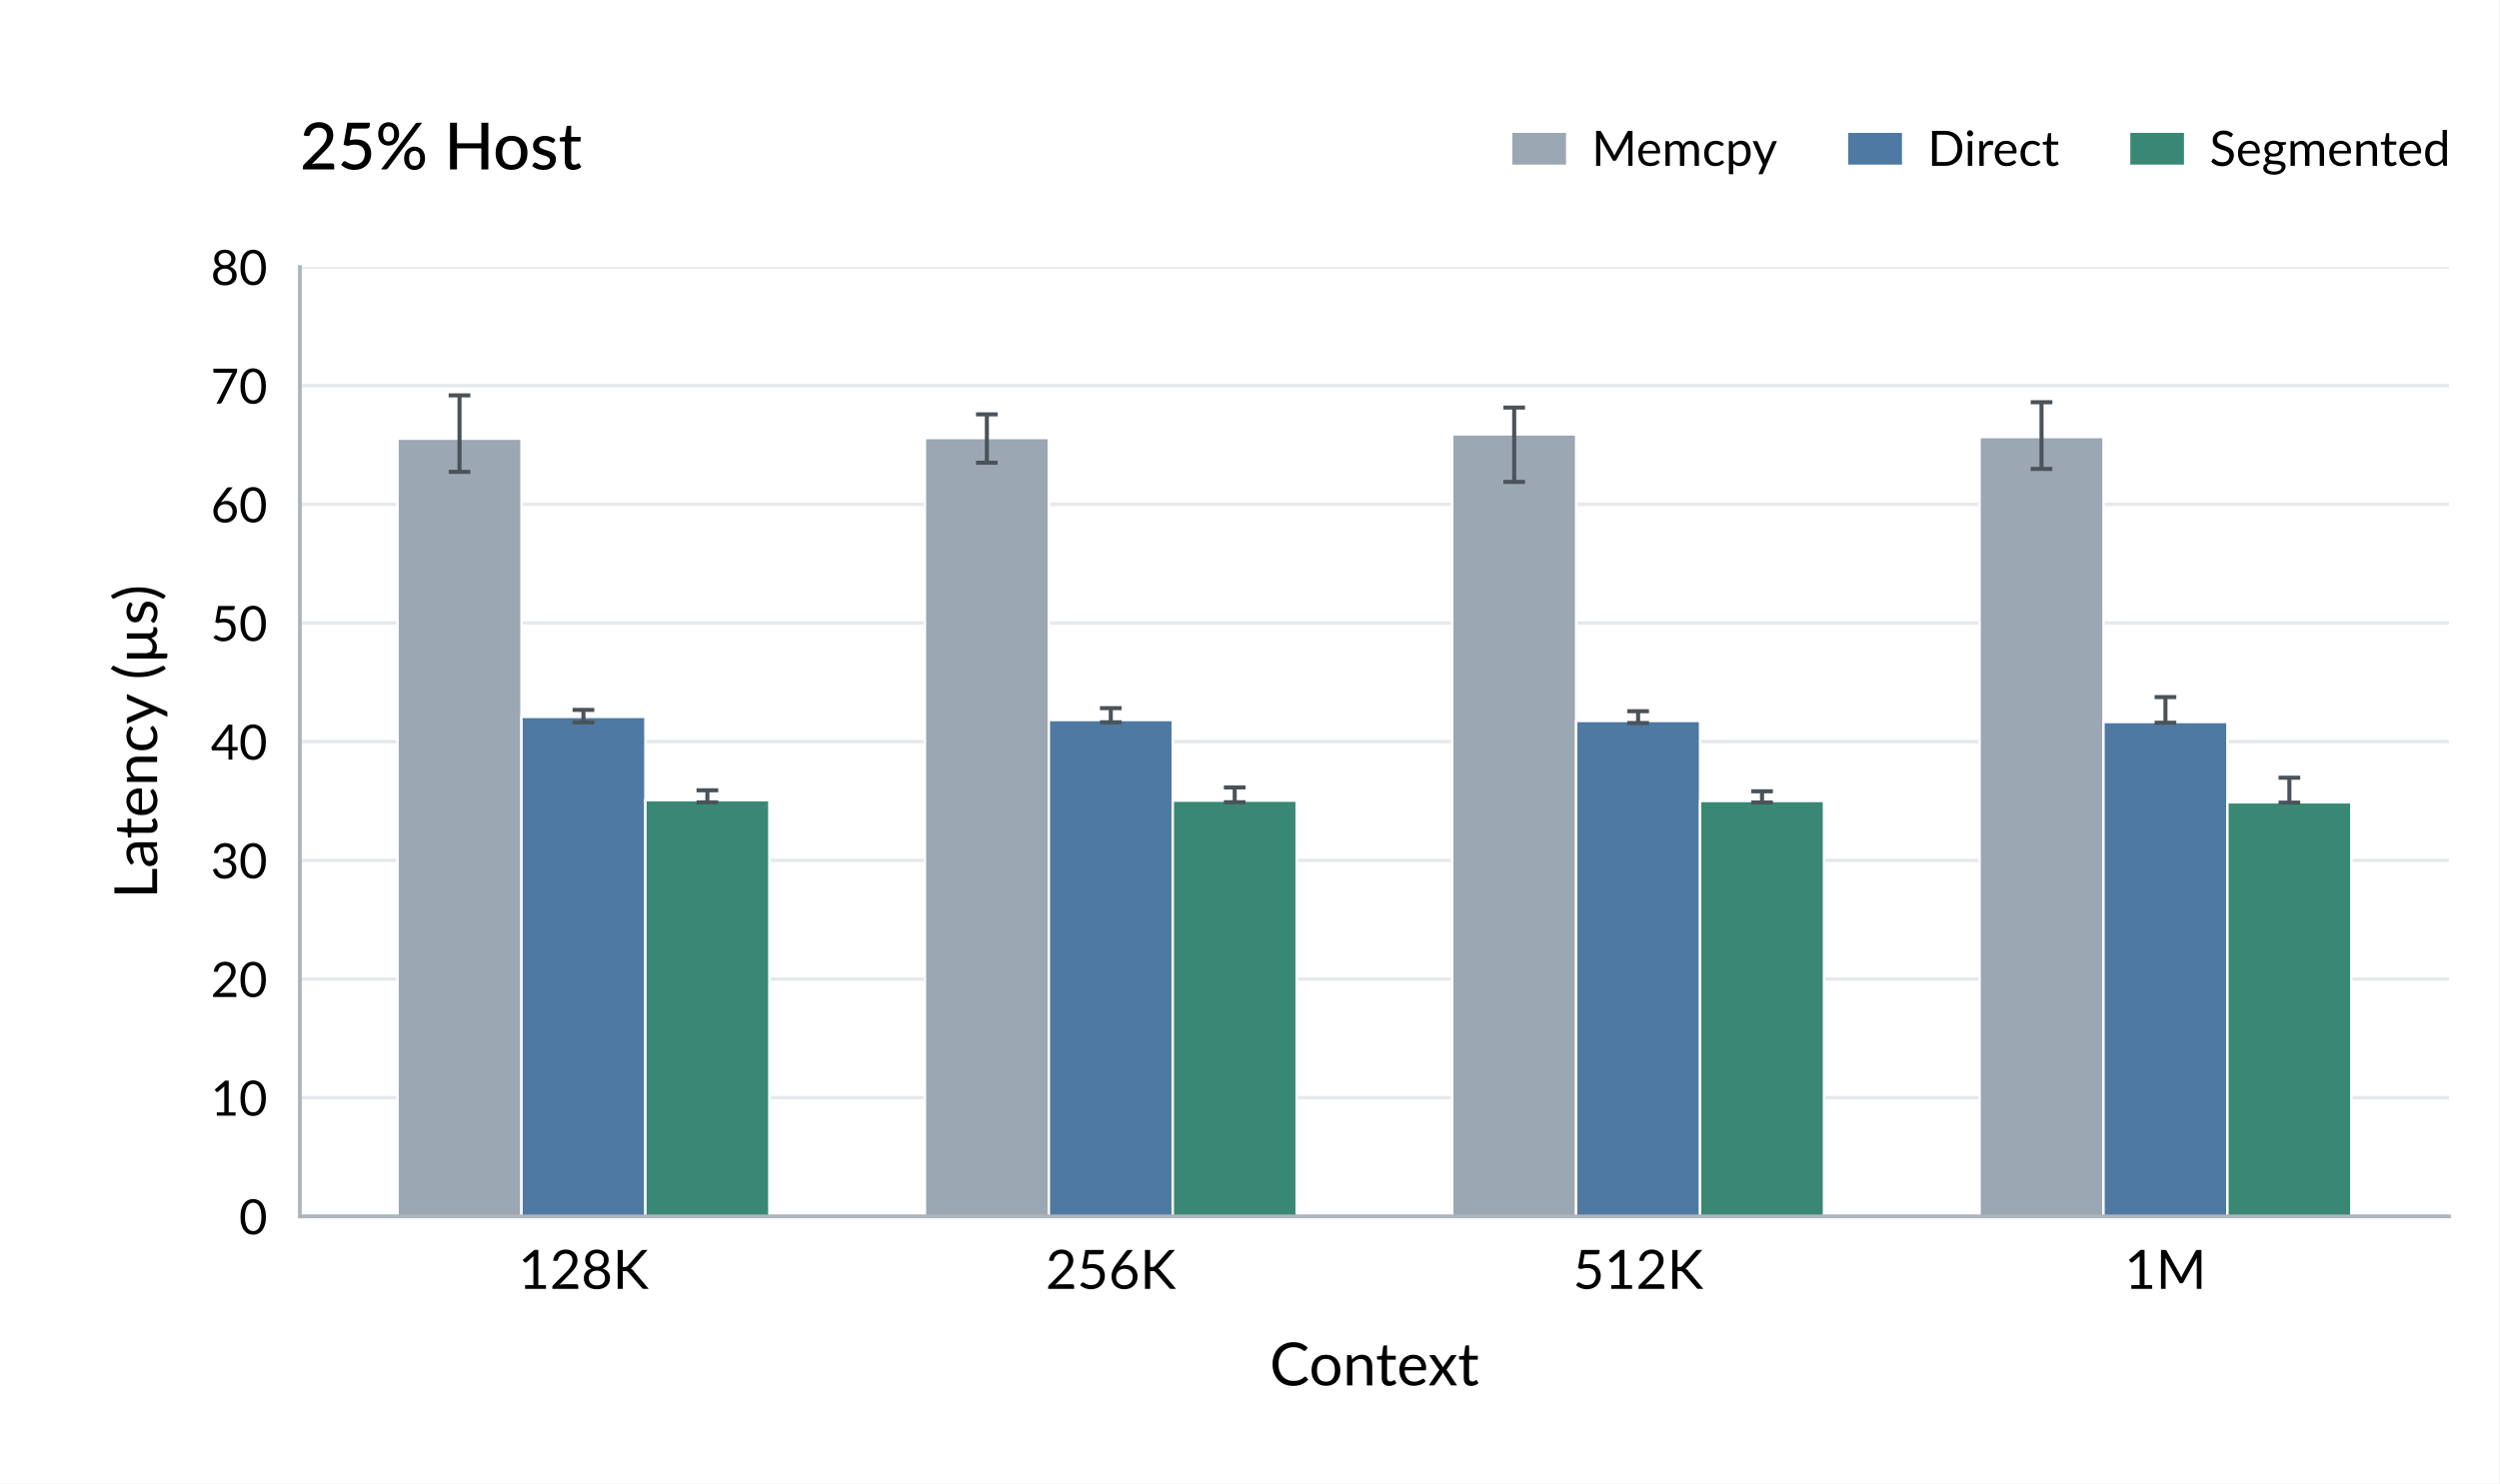
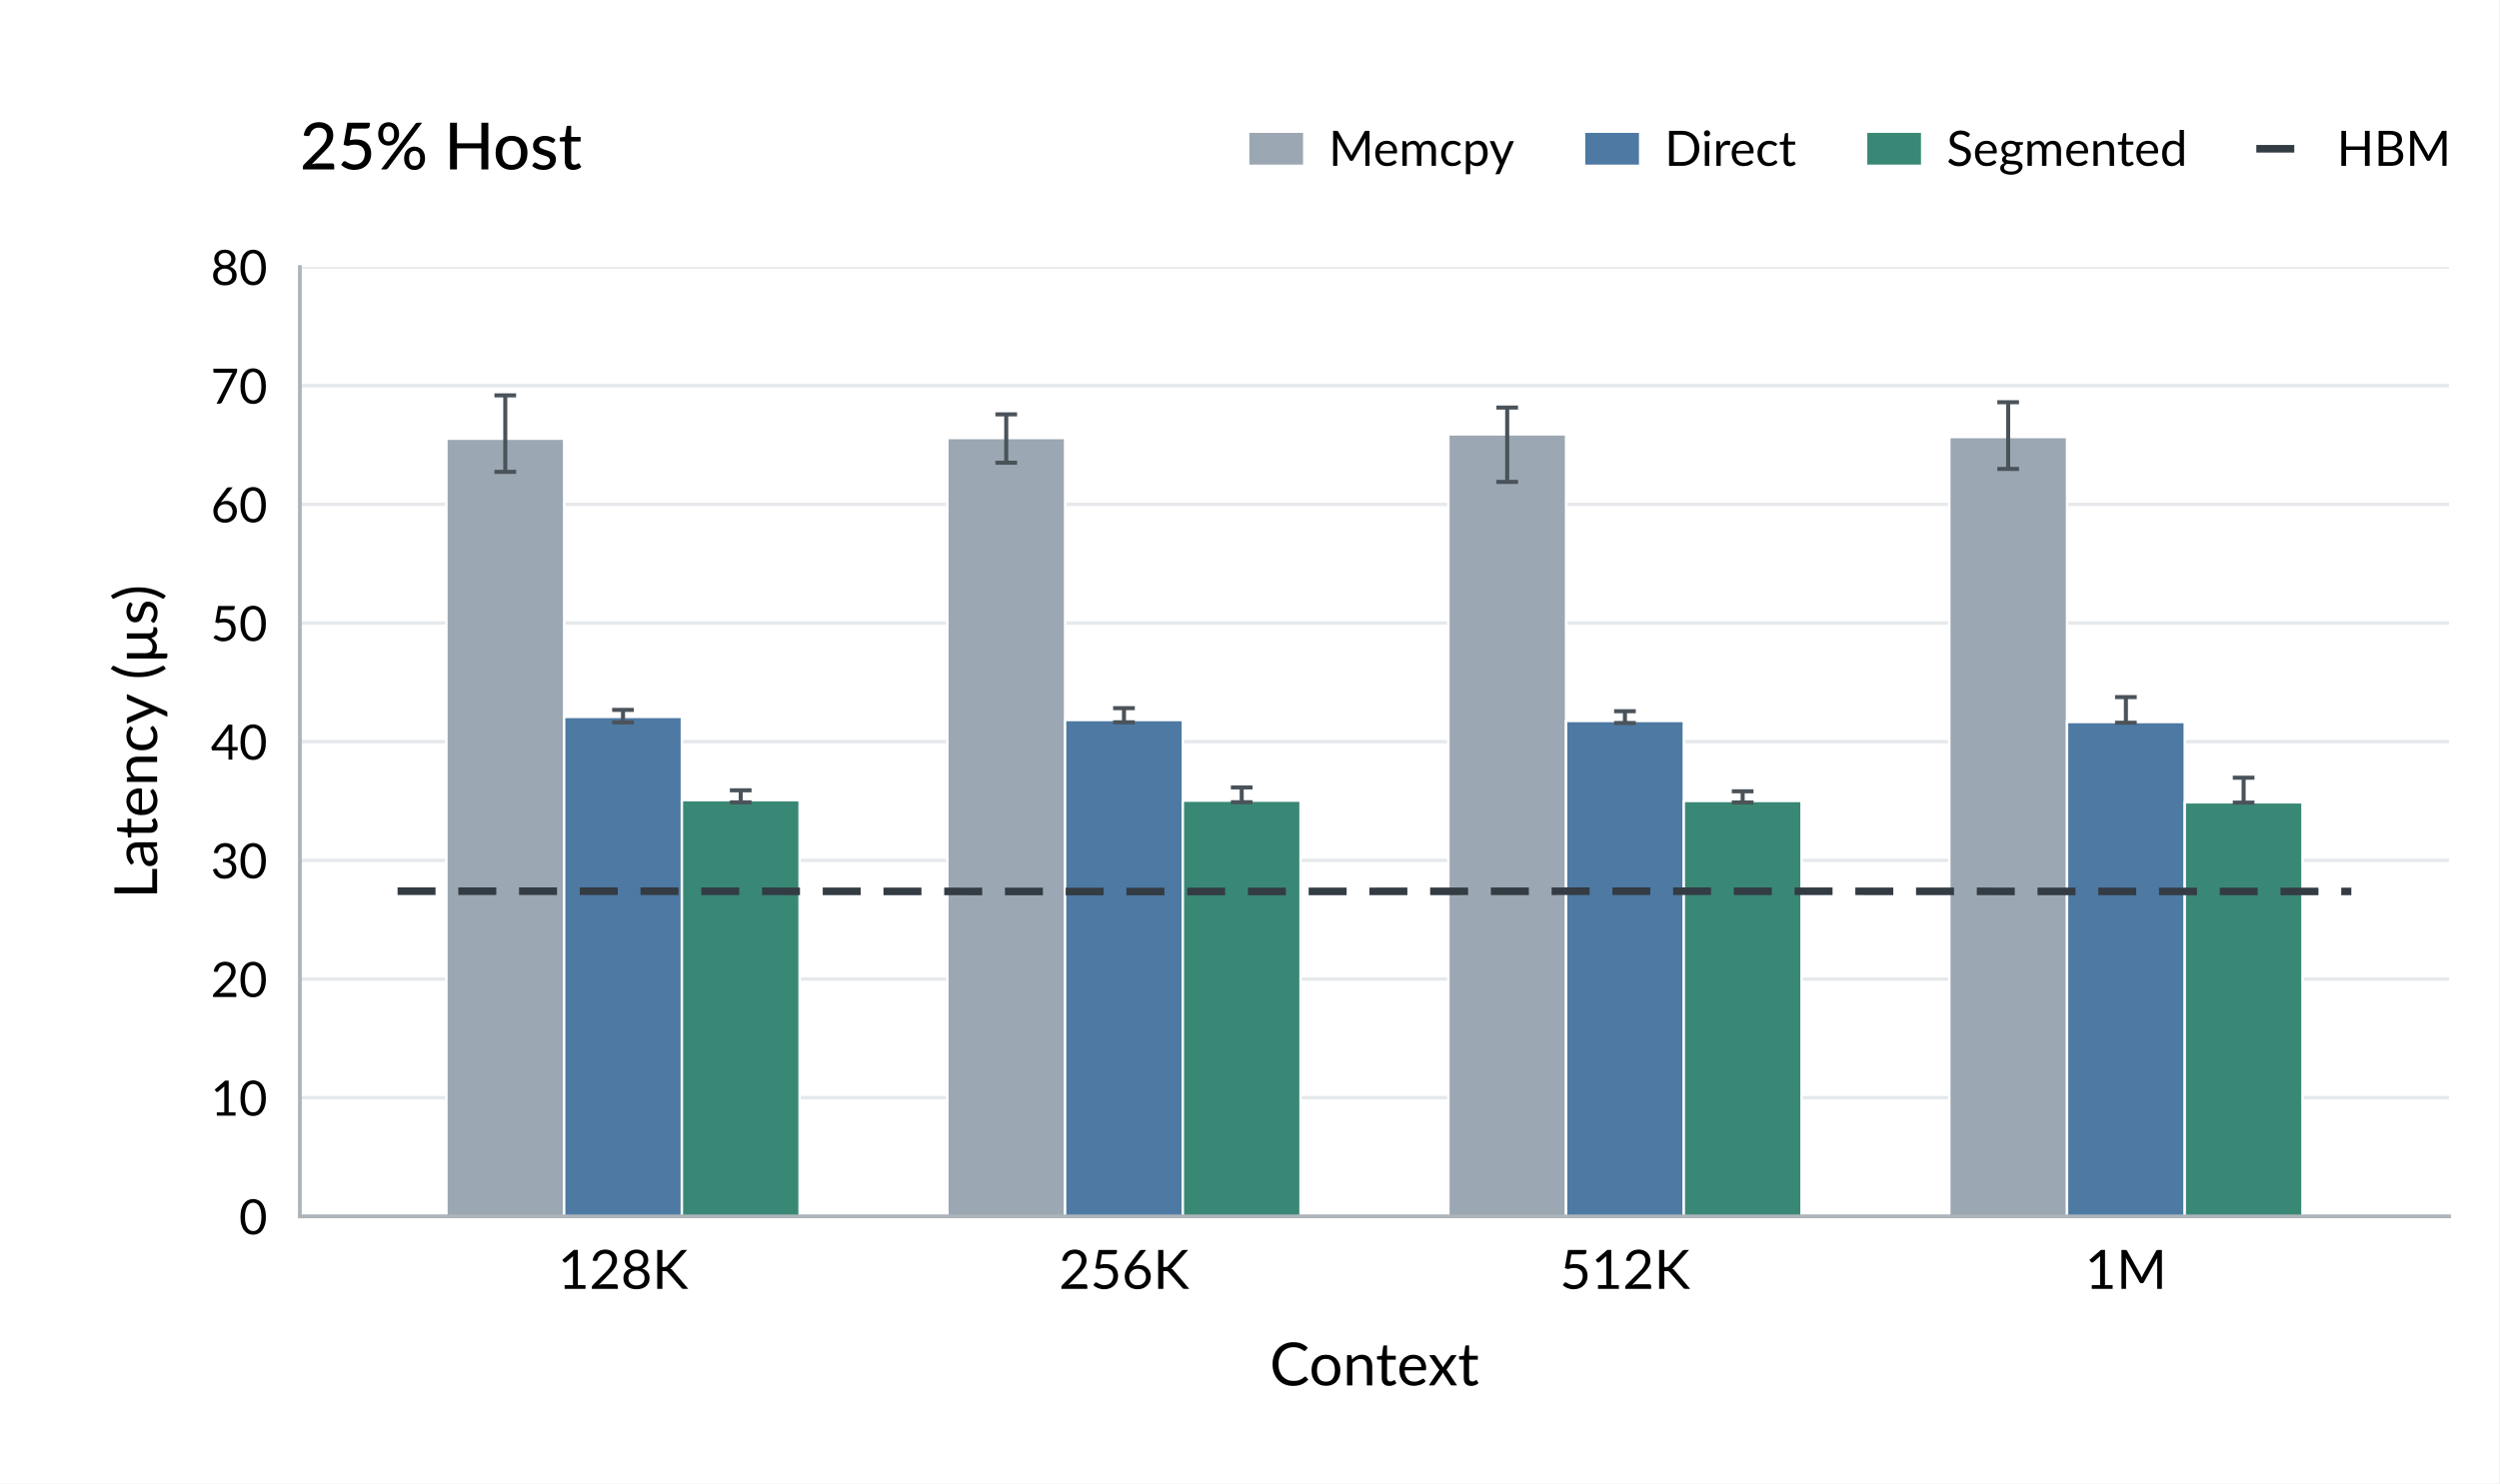
<svg xmlns="http://www.w3.org/2000/svg" xmlns:xlink="http://www.w3.org/1999/xlink" width="460.8pt" height="273.6pt" viewBox="0 0 460.8 273.6" version="1.1">
  <defs>
    <style type="text/css">*{stroke-linejoin: round; stroke-linecap: butt}</style>
  </defs>
  <g id="figure_1">
    <g id="patch_1">
      <path d="M 0 273.6 L 460.8 273.6 L 460.8 0 L 0 0 z " style="fill: #ffffff" />
    </g>
    <g id="axes_1">
      <g id="patch_2">
        <path d="M 55.296 224.352 L 451.584 224.352 L 451.584 49.248 L 55.296 49.248 z " style="fill: #ffffff" />
      </g>
      <g id="matplotlib.axis_1">
        <g id="xtick_1">
          <g id="line2d_1" />
          <g id="text_1">
-             <text style="font-size: 10px; font-family: 'Lato'; text-anchor: middle" x="107.585" y="237.718" transform="rotate(-0 107.585 237.7176)">128K</text>
+             <text style="font-size: 10px; font-family: 'Lato'; text-anchor: middle" x="114.878" y="237.718" transform="rotate(-0 114.8778 237.7176)">128K</text>
          </g>
        </g>
        <g id="xtick_2">
          <g id="line2d_2" />
          <g id="text_2">
-             <text style="font-size: 10px; font-family: 'Lato'; text-anchor: middle" x="204.822" y="237.718" transform="rotate(-0 204.8217 237.7176)">256K</text>
+             <text style="font-size: 10px; font-family: 'Lato'; text-anchor: middle" x="207.253" y="237.718" transform="rotate(-0 207.2526 237.7176)">256K</text>
          </g>
        </g>
        <g id="xtick_3">
          <g id="line2d_3" />
          <g id="text_3">
-             <text style="font-size: 10px; font-family: 'Lato'; text-anchor: middle" x="302.058" y="237.718" transform="rotate(-0 302.0583 237.7176)">512K</text>
+             <text style="font-size: 10px; font-family: 'Lato'; text-anchor: middle" x="299.627" y="237.718" transform="rotate(-0 299.6274 237.7176)">512K</text>
          </g>
        </g>
        <g id="xtick_4">
          <g id="line2d_4" />
          <g id="text_4">
-             <text style="font-size: 10px; font-family: 'Lato'; text-anchor: middle" x="399.295" y="237.718" transform="rotate(-0 399.295 237.7176)">1M</text>
+             <text style="font-size: 10px; font-family: 'Lato'; text-anchor: middle" x="392.002" y="237.718" transform="rotate(-0 392.0022 237.7176)">1M</text>
          </g>
        </g>
        <g id="text_5">
          <text style="font-size: 11px; font-family: 'Lato'; text-anchor: middle" x="253.44" y="255.535" transform="rotate(-0 253.44 255.5354)">Context</text>
        </g>
      </g>
      <g id="matplotlib.axis_2">
        <g id="ytick_1">
          <g id="line2d_5">
-             <path d="M 55.296 224.352 L 451.584 224.352 " clip-path="url(#p4395bc35dc)" style="fill: none; stroke: #e6e9ec; stroke-width: 0.65; stroke-linecap: square" />
+             <path d="M 55.296 224.352 L 451.584 224.352 " clip-path="url(#p065a0afb83)" style="fill: none; stroke: #e6e9ec; stroke-width: 0.65; stroke-linecap: square" />
          </g>
          <g id="line2d_6" />
          <g id="text_6">
            <text style="font-size: 9px; font-family: 'Lato'; text-anchor: end" x="49.296" y="227.667" transform="rotate(-0 49.296 227.6665)">0</text>
          </g>
        </g>
        <g id="ytick_2">
          <g id="line2d_7">
-             <path d="M 55.296 202.464 L 451.584 202.464 " clip-path="url(#p4395bc35dc)" style="fill: none; stroke: #e6e9ec; stroke-width: 0.65; stroke-linecap: square" />
+             <path d="M 55.296 202.464 L 451.584 202.464 " clip-path="url(#p065a0afb83)" style="fill: none; stroke: #e6e9ec; stroke-width: 0.65; stroke-linecap: square" />
          </g>
          <g id="line2d_8" />
          <g id="text_7">
            <text style="font-size: 9px; font-family: 'Lato'; text-anchor: end" x="49.296" y="205.779" transform="rotate(-0 49.296 205.7785)">10</text>
          </g>
        </g>
        <g id="ytick_3">
          <g id="line2d_9">
-             <path d="M 55.296 180.576 L 451.584 180.576 " clip-path="url(#p4395bc35dc)" style="fill: none; stroke: #e6e9ec; stroke-width: 0.65; stroke-linecap: square" />
+             <path d="M 55.296 180.576 L 451.584 180.576 " clip-path="url(#p065a0afb83)" style="fill: none; stroke: #e6e9ec; stroke-width: 0.65; stroke-linecap: square" />
          </g>
          <g id="line2d_10" />
          <g id="text_8">
            <text style="font-size: 9px; font-family: 'Lato'; text-anchor: end" x="49.296" y="183.891" transform="rotate(-0 49.296 183.8905)">20</text>
          </g>
        </g>
        <g id="ytick_4">
          <g id="line2d_11">
-             <path d="M 55.296 158.688 L 451.584 158.688 " clip-path="url(#p4395bc35dc)" style="fill: none; stroke: #e6e9ec; stroke-width: 0.65; stroke-linecap: square" />
+             <path d="M 55.296 158.688 L 451.584 158.688 " clip-path="url(#p065a0afb83)" style="fill: none; stroke: #e6e9ec; stroke-width: 0.65; stroke-linecap: square" />
          </g>
          <g id="line2d_12" />
          <g id="text_9">
            <text style="font-size: 9px; font-family: 'Lato'; text-anchor: end" x="49.296" y="162.003" transform="rotate(-0 49.296 162.0025)">30</text>
          </g>
        </g>
        <g id="ytick_5">
          <g id="line2d_13">
-             <path d="M 55.296 136.8 L 451.584 136.8 " clip-path="url(#p4395bc35dc)" style="fill: none; stroke: #e6e9ec; stroke-width: 0.65; stroke-linecap: square" />
+             <path d="M 55.296 136.8 L 451.584 136.8 " clip-path="url(#p065a0afb83)" style="fill: none; stroke: #e6e9ec; stroke-width: 0.65; stroke-linecap: square" />
          </g>
          <g id="line2d_14" />
          <g id="text_10">
            <text style="font-size: 9px; font-family: 'Lato'; text-anchor: end" x="49.296" y="140.115" transform="rotate(-0 49.296 140.1145)">40</text>
          </g>
        </g>
        <g id="ytick_6">
          <g id="line2d_15">
-             <path d="M 55.296 114.912 L 451.584 114.912 " clip-path="url(#p4395bc35dc)" style="fill: none; stroke: #e6e9ec; stroke-width: 0.65; stroke-linecap: square" />
+             <path d="M 55.296 114.912 L 451.584 114.912 " clip-path="url(#p065a0afb83)" style="fill: none; stroke: #e6e9ec; stroke-width: 0.65; stroke-linecap: square" />
          </g>
          <g id="line2d_16" />
          <g id="text_11">
            <text style="font-size: 9px; font-family: 'Lato'; text-anchor: end" x="49.296" y="118.227" transform="rotate(-0 49.296 118.2265)">50</text>
          </g>
        </g>
        <g id="ytick_7">
          <g id="line2d_17">
-             <path d="M 55.296 93.024 L 451.584 93.024 " clip-path="url(#p4395bc35dc)" style="fill: none; stroke: #e6e9ec; stroke-width: 0.65; stroke-linecap: square" />
+             <path d="M 55.296 93.024 L 451.584 93.024 " clip-path="url(#p065a0afb83)" style="fill: none; stroke: #e6e9ec; stroke-width: 0.65; stroke-linecap: square" />
          </g>
          <g id="line2d_18" />
          <g id="text_12">
            <text style="font-size: 9px; font-family: 'Lato'; text-anchor: end" x="49.296" y="96.339" transform="rotate(-0 49.296 96.33853)">60</text>
          </g>
        </g>
        <g id="ytick_8">
          <g id="line2d_19">
-             <path d="M 55.296 71.136 L 451.584 71.136 " clip-path="url(#p4395bc35dc)" style="fill: none; stroke: #e6e9ec; stroke-width: 0.65; stroke-linecap: square" />
+             <path d="M 55.296 71.136 L 451.584 71.136 " clip-path="url(#p065a0afb83)" style="fill: none; stroke: #e6e9ec; stroke-width: 0.65; stroke-linecap: square" />
          </g>
          <g id="line2d_20" />
          <g id="text_13">
            <text style="font-size: 9px; font-family: 'Lato'; text-anchor: end" x="49.296" y="74.451" transform="rotate(-0 49.296 74.45053)">70</text>
          </g>
        </g>
        <g id="ytick_9">
          <g id="line2d_21">
-             <path d="M 55.296 49.248 L 451.584 49.248 " clip-path="url(#p4395bc35dc)" style="fill: none; stroke: #e6e9ec; stroke-width: 0.65; stroke-linecap: square" />
+             <path d="M 55.296 49.248 L 451.584 49.248 " clip-path="url(#p065a0afb83)" style="fill: none; stroke: #e6e9ec; stroke-width: 0.65; stroke-linecap: square" />
          </g>
          <g id="line2d_22" />
          <g id="text_14">
            <text style="font-size: 9px; font-family: 'Lato'; text-anchor: end" x="49.296" y="52.563" transform="rotate(-0 49.296 52.56253)">80</text>
          </g>
        </g>
        <g id="text_15">
          <text style="font-size: 11px; font-family: 'Lato'; text-anchor: middle" x="28.969" y="136.8" transform="rotate(-90 28.96881 136.8)">Latency (µs)</text>
        </g>
      </g>
      <g id="patch_3">
-         <path d="M 73.309 224.352 L 96.16 224.352 L 96.16 80.907 L 73.309 80.907 z " clip-path="url(#p4395bc35dc)" style="fill: #9ba7b2; stroke: #ffffff; stroke-width: 0.45; stroke-linejoin: miter" />
+         <path d="M 82.316 224.352 L 104.024 224.352 L 104.024 80.907 L 82.316 80.907 z " clip-path="url(#p065a0afb83)" style="fill: #9ba7b2; stroke: #ffffff; stroke-width: 0.45; stroke-linejoin: miter" />
      </g>
      <g id="patch_4">
-         <path d="M 170.546 224.352 L 193.396 224.352 L 193.396 80.795 L 170.546 80.795 z " clip-path="url(#p4395bc35dc)" style="fill: #9ba7b2; stroke: #ffffff; stroke-width: 0.45; stroke-linejoin: miter" />
+         <path d="M 174.69 224.352 L 196.399 224.352 L 196.399 80.795 L 174.69 80.795 z " clip-path="url(#p065a0afb83)" style="fill: #9ba7b2; stroke: #ffffff; stroke-width: 0.45; stroke-linejoin: miter" />
      </g>
      <g id="patch_5">
-         <path d="M 267.782 224.352 L 290.633 224.352 L 290.633 80.111 L 267.782 80.111 z " clip-path="url(#p4395bc35dc)" style="fill: #9ba7b2; stroke: #ffffff; stroke-width: 0.45; stroke-linejoin: miter" />
+         <path d="M 267.065 224.352 L 288.773 224.352 L 288.773 80.111 L 267.065 80.111 z " clip-path="url(#p065a0afb83)" style="fill: #9ba7b2; stroke: #ffffff; stroke-width: 0.45; stroke-linejoin: miter" />
      </g>
      <g id="patch_6">
-         <path d="M 365.019 224.352 L 387.87 224.352 L 387.87 80.604 L 365.019 80.604 z " clip-path="url(#p4395bc35dc)" style="fill: #9ba7b2; stroke: #ffffff; stroke-width: 0.45; stroke-linejoin: miter" />
+         <path d="M 359.44 224.352 L 381.148 224.352 L 381.148 80.604 L 359.44 80.604 z " clip-path="url(#p065a0afb83)" style="fill: #9ba7b2; stroke: #ffffff; stroke-width: 0.45; stroke-linejoin: miter" />
      </g>
      <g id="patch_7">
-         <path d="M 96.16 224.352 L 119.01 224.352 L 119.01 132.233 L 96.16 132.233 z " clip-path="url(#p4395bc35dc)" style="fill: #4d79a3; stroke: #ffffff; stroke-width: 0.45; stroke-linejoin: miter" />
+         <path d="M 104.024 224.352 L 125.732 224.352 L 125.732 132.233 L 104.024 132.233 z " clip-path="url(#p065a0afb83)" style="fill: #4d79a3; stroke: #ffffff; stroke-width: 0.45; stroke-linejoin: miter" />
      </g>
      <g id="patch_8">
-         <path d="M 193.396 224.352 L 216.247 224.352 L 216.247 132.805 L 193.396 132.805 z " clip-path="url(#p4395bc35dc)" style="fill: #4d79a3; stroke: #ffffff; stroke-width: 0.45; stroke-linejoin: miter" />
+         <path d="M 196.399 224.352 L 218.107 224.352 L 218.107 132.805 L 196.399 132.805 z " clip-path="url(#p065a0afb83)" style="fill: #4d79a3; stroke: #ffffff; stroke-width: 0.45; stroke-linejoin: miter" />
      </g>
      <g id="patch_9">
-         <path d="M 290.633 224.352 L 313.484 224.352 L 313.484 132.973 L 290.633 132.973 z " clip-path="url(#p4395bc35dc)" style="fill: #4d79a3; stroke: #ffffff; stroke-width: 0.45; stroke-linejoin: miter" />
+         <path d="M 288.773 224.352 L 310.481 224.352 L 310.481 132.973 L 288.773 132.973 z " clip-path="url(#p065a0afb83)" style="fill: #4d79a3; stroke: #ffffff; stroke-width: 0.45; stroke-linejoin: miter" />
      </g>
      <g id="patch_10">
-         <path d="M 387.87 224.352 L 410.72 224.352 L 410.72 133.175 L 387.87 133.175 z " clip-path="url(#p4395bc35dc)" style="fill: #4d79a3; stroke: #ffffff; stroke-width: 0.45; stroke-linejoin: miter" />
+         <path d="M 381.148 224.352 L 402.856 224.352 L 402.856 133.175 L 381.148 133.175 z " clip-path="url(#p065a0afb83)" style="fill: #4d79a3; stroke: #ffffff; stroke-width: 0.45; stroke-linejoin: miter" />
      </g>
      <g id="patch_11">
-         <path d="M 119.01 224.352 L 141.861 224.352 L 141.861 147.586 L 119.01 147.586 z " clip-path="url(#p4395bc35dc)" style="fill: #398875; stroke: #ffffff; stroke-width: 0.45; stroke-linejoin: miter" />
+         <path d="M 125.732 224.352 L 147.44 224.352 L 147.44 147.586 L 125.732 147.586 z " clip-path="url(#p065a0afb83)" style="fill: #398875; stroke: #ffffff; stroke-width: 0.45; stroke-linejoin: miter" />
      </g>
      <g id="patch_12">
-         <path d="M 216.247 224.352 L 239.098 224.352 L 239.098 147.676 L 216.247 147.676 z " clip-path="url(#p4395bc35dc)" style="fill: #398875; stroke: #ffffff; stroke-width: 0.45; stroke-linejoin: miter" />
+         <path d="M 218.107 224.352 L 239.815 224.352 L 239.815 147.676 L 218.107 147.676 z " clip-path="url(#p065a0afb83)" style="fill: #398875; stroke: #ffffff; stroke-width: 0.45; stroke-linejoin: miter" />
      </g>
      <g id="patch_13">
-         <path d="M 313.484 224.352 L 336.334 224.352 L 336.334 147.732 L 313.484 147.732 z " clip-path="url(#p4395bc35dc)" style="fill: #398875; stroke: #ffffff; stroke-width: 0.45; stroke-linejoin: miter" />
+         <path d="M 310.481 224.352 L 332.19 224.352 L 332.19 147.732 L 310.481 147.732 z " clip-path="url(#p065a0afb83)" style="fill: #398875; stroke: #ffffff; stroke-width: 0.45; stroke-linejoin: miter" />
      </g>
      <g id="patch_14">
-         <path d="M 410.72 224.352 L 433.571 224.352 L 433.571 147.979 L 410.72 147.979 z " clip-path="url(#p4395bc35dc)" style="fill: #398875; stroke: #ffffff; stroke-width: 0.45; stroke-linejoin: miter" />
+         <path d="M 402.856 224.352 L 424.564 224.352 L 424.564 147.979 L 402.856 147.979 z " clip-path="url(#p065a0afb83)" style="fill: #398875; stroke: #ffffff; stroke-width: 0.45; stroke-linejoin: miter" />
      </g>
      <g id="LineCollection_1">
-         <path d="M 84.734 87.026 L 84.734 72.928 " clip-path="url(#p4395bc35dc)" style="fill: none; stroke: #4b535a; stroke-width: 0.75" />
-         <path d="M 181.971 85.345 L 181.971 76.424 " clip-path="url(#p4395bc35dc)" style="fill: none; stroke: #4b535a; stroke-width: 0.75" />
-         <path d="M 279.208 88.886 L 279.208 75.169 " clip-path="url(#p4395bc35dc)" style="fill: none; stroke: #4b535a; stroke-width: 0.75" />
-         <path d="M 376.444 86.488 L 376.444 74.183 " clip-path="url(#p4395bc35dc)" style="fill: none; stroke: #4b535a; stroke-width: 0.75" />
+         <path d="M 93.17 87.026 L 93.17 72.928 " clip-path="url(#p065a0afb83)" style="fill: none; stroke: #4b535a; stroke-width: 0.75" />
+         <path d="M 185.545 85.345 L 185.545 76.424 " clip-path="url(#p065a0afb83)" style="fill: none; stroke: #4b535a; stroke-width: 0.75" />
+         <path d="M 277.919 88.886 L 277.919 75.169 " clip-path="url(#p065a0afb83)" style="fill: none; stroke: #4b535a; stroke-width: 0.75" />
+         <path d="M 370.294 86.488 L 370.294 74.183 " clip-path="url(#p065a0afb83)" style="fill: none; stroke: #4b535a; stroke-width: 0.75" />
      </g>
      <g id="line2d_23">
        <defs>
-           <path id="ma2201500bb" d="M 2 0 L -2 -0 " style="stroke: #4b535a; stroke-width: 0.75" />
+           <path id="m9199b519c3" d="M 2 0 L -2 -0 " style="stroke: #4b535a; stroke-width: 0.75" />
        </defs>
-         <g clip-path="url(#p4395bc35dc)">
-           <use xlink:href="#ma2201500bb" x="84.734" y="87.026" style="fill: #1f77b4; stroke: #4b535a; stroke-width: 0.75" />
-           <use xlink:href="#ma2201500bb" x="181.971" y="85.345" style="fill: #1f77b4; stroke: #4b535a; stroke-width: 0.75" />
-           <use xlink:href="#ma2201500bb" x="279.208" y="88.886" style="fill: #1f77b4; stroke: #4b535a; stroke-width: 0.75" />
-           <use xlink:href="#ma2201500bb" x="376.444" y="86.488" style="fill: #1f77b4; stroke: #4b535a; stroke-width: 0.75" />
+         <g clip-path="url(#p065a0afb83)">
+           <use xlink:href="#m9199b519c3" x="93.17" y="87.026" style="fill: #1f77b4; stroke: #4b535a; stroke-width: 0.75" />
+           <use xlink:href="#m9199b519c3" x="185.545" y="85.345" style="fill: #1f77b4; stroke: #4b535a; stroke-width: 0.75" />
+           <use xlink:href="#m9199b519c3" x="277.919" y="88.886" style="fill: #1f77b4; stroke: #4b535a; stroke-width: 0.75" />
+           <use xlink:href="#m9199b519c3" x="370.294" y="86.488" style="fill: #1f77b4; stroke: #4b535a; stroke-width: 0.75" />
        </g>
      </g>
      <g id="line2d_24">
-         <g clip-path="url(#p4395bc35dc)">
-           <use xlink:href="#ma2201500bb" x="84.734" y="72.928" style="fill: #1f77b4; stroke: #4b535a; stroke-width: 0.75" />
-           <use xlink:href="#ma2201500bb" x="181.971" y="76.424" style="fill: #1f77b4; stroke: #4b535a; stroke-width: 0.75" />
-           <use xlink:href="#ma2201500bb" x="279.208" y="75.169" style="fill: #1f77b4; stroke: #4b535a; stroke-width: 0.75" />
-           <use xlink:href="#ma2201500bb" x="376.444" y="74.183" style="fill: #1f77b4; stroke: #4b535a; stroke-width: 0.75" />
+         <g clip-path="url(#p065a0afb83)">
+           <use xlink:href="#m9199b519c3" x="93.17" y="72.928" style="fill: #1f77b4; stroke: #4b535a; stroke-width: 0.75" />
+           <use xlink:href="#m9199b519c3" x="185.545" y="76.424" style="fill: #1f77b4; stroke: #4b535a; stroke-width: 0.75" />
+           <use xlink:href="#m9199b519c3" x="277.919" y="75.169" style="fill: #1f77b4; stroke: #4b535a; stroke-width: 0.75" />
+           <use xlink:href="#m9199b519c3" x="370.294" y="74.183" style="fill: #1f77b4; stroke: #4b535a; stroke-width: 0.75" />
        </g>
      </g>
      <g id="LineCollection_2">
-         <path d="M 107.585 133.242 L 107.585 130.933 " clip-path="url(#p4395bc35dc)" style="fill: none; stroke: #4b535a; stroke-width: 0.75" />
-         <path d="M 204.822 133.219 L 204.822 130.62 " clip-path="url(#p4395bc35dc)" style="fill: none; stroke: #4b535a; stroke-width: 0.75" />
-         <path d="M 302.058 133.354 L 302.058 131.18 " clip-path="url(#p4395bc35dc)" style="fill: none; stroke: #4b535a; stroke-width: 0.75" />
-         <path d="M 399.295 133.309 L 399.295 128.58 " clip-path="url(#p4395bc35dc)" style="fill: none; stroke: #4b535a; stroke-width: 0.75" />
+         <path d="M 114.878 133.242 L 114.878 130.933 " clip-path="url(#p065a0afb83)" style="fill: none; stroke: #4b535a; stroke-width: 0.75" />
+         <path d="M 207.253 133.219 L 207.253 130.62 " clip-path="url(#p065a0afb83)" style="fill: none; stroke: #4b535a; stroke-width: 0.75" />
+         <path d="M 299.627 133.354 L 299.627 131.18 " clip-path="url(#p065a0afb83)" style="fill: none; stroke: #4b535a; stroke-width: 0.75" />
+         <path d="M 392.002 133.309 L 392.002 128.58 " clip-path="url(#p065a0afb83)" style="fill: none; stroke: #4b535a; stroke-width: 0.75" />
      </g>
      <g id="line2d_25">
-         <g clip-path="url(#p4395bc35dc)">
-           <use xlink:href="#ma2201500bb" x="107.585" y="133.242" style="fill: #1f77b4; stroke: #4b535a; stroke-width: 0.75" />
-           <use xlink:href="#ma2201500bb" x="204.822" y="133.219" style="fill: #1f77b4; stroke: #4b535a; stroke-width: 0.75" />
-           <use xlink:href="#ma2201500bb" x="302.058" y="133.354" style="fill: #1f77b4; stroke: #4b535a; stroke-width: 0.75" />
-           <use xlink:href="#ma2201500bb" x="399.295" y="133.309" style="fill: #1f77b4; stroke: #4b535a; stroke-width: 0.75" />
+         <g clip-path="url(#p065a0afb83)">
+           <use xlink:href="#m9199b519c3" x="114.878" y="133.242" style="fill: #1f77b4; stroke: #4b535a; stroke-width: 0.75" />
+           <use xlink:href="#m9199b519c3" x="207.253" y="133.219" style="fill: #1f77b4; stroke: #4b535a; stroke-width: 0.75" />
+           <use xlink:href="#m9199b519c3" x="299.627" y="133.354" style="fill: #1f77b4; stroke: #4b535a; stroke-width: 0.75" />
+           <use xlink:href="#m9199b519c3" x="392.002" y="133.309" style="fill: #1f77b4; stroke: #4b535a; stroke-width: 0.75" />
        </g>
      </g>
      <g id="line2d_26">
-         <g clip-path="url(#p4395bc35dc)">
-           <use xlink:href="#ma2201500bb" x="107.585" y="130.933" style="fill: #1f77b4; stroke: #4b535a; stroke-width: 0.75" />
-           <use xlink:href="#ma2201500bb" x="204.822" y="130.62" style="fill: #1f77b4; stroke: #4b535a; stroke-width: 0.75" />
-           <use xlink:href="#ma2201500bb" x="302.058" y="131.18" style="fill: #1f77b4; stroke: #4b535a; stroke-width: 0.75" />
-           <use xlink:href="#ma2201500bb" x="399.295" y="128.58" style="fill: #1f77b4; stroke: #4b535a; stroke-width: 0.75" />
+         <g clip-path="url(#p065a0afb83)">
+           <use xlink:href="#m9199b519c3" x="114.878" y="130.933" style="fill: #1f77b4; stroke: #4b535a; stroke-width: 0.75" />
+           <use xlink:href="#m9199b519c3" x="207.253" y="130.62" style="fill: #1f77b4; stroke: #4b535a; stroke-width: 0.75" />
+           <use xlink:href="#m9199b519c3" x="299.627" y="131.18" style="fill: #1f77b4; stroke: #4b535a; stroke-width: 0.75" />
+           <use xlink:href="#m9199b519c3" x="392.002" y="128.58" style="fill: #1f77b4; stroke: #4b535a; stroke-width: 0.75" />
        </g>
      </g>
      <g id="LineCollection_3">
-         <path d="M 130.436 147.99 L 130.436 145.771 " clip-path="url(#p4395bc35dc)" style="fill: none; stroke: #4b535a; stroke-width: 0.75" />
-         <path d="M 227.672 147.967 L 227.672 145.233 " clip-path="url(#p4395bc35dc)" style="fill: none; stroke: #4b535a; stroke-width: 0.75" />
-         <path d="M 324.909 148.012 L 324.909 145.95 " clip-path="url(#p4395bc35dc)" style="fill: none; stroke: #4b535a; stroke-width: 0.75" />
-         <path d="M 422.146 148.035 L 422.146 143.44 " clip-path="url(#p4395bc35dc)" style="fill: none; stroke: #4b535a; stroke-width: 0.75" />
+         <path d="M 136.586 147.99 L 136.586 145.771 " clip-path="url(#p065a0afb83)" style="fill: none; stroke: #4b535a; stroke-width: 0.75" />
+         <path d="M 228.961 147.967 L 228.961 145.233 " clip-path="url(#p065a0afb83)" style="fill: none; stroke: #4b535a; stroke-width: 0.75" />
+         <path d="M 321.335 148.012 L 321.335 145.95 " clip-path="url(#p065a0afb83)" style="fill: none; stroke: #4b535a; stroke-width: 0.75" />
+         <path d="M 413.71 148.035 L 413.71 143.44 " clip-path="url(#p065a0afb83)" style="fill: none; stroke: #4b535a; stroke-width: 0.75" />
      </g>
      <g id="line2d_27">
-         <g clip-path="url(#p4395bc35dc)">
-           <use xlink:href="#ma2201500bb" x="130.436" y="147.99" style="fill: #1f77b4; stroke: #4b535a; stroke-width: 0.75" />
-           <use xlink:href="#ma2201500bb" x="227.672" y="147.967" style="fill: #1f77b4; stroke: #4b535a; stroke-width: 0.75" />
-           <use xlink:href="#ma2201500bb" x="324.909" y="148.012" style="fill: #1f77b4; stroke: #4b535a; stroke-width: 0.75" />
-           <use xlink:href="#ma2201500bb" x="422.146" y="148.035" style="fill: #1f77b4; stroke: #4b535a; stroke-width: 0.75" />
+         <g clip-path="url(#p065a0afb83)">
+           <use xlink:href="#m9199b519c3" x="136.586" y="147.99" style="fill: #1f77b4; stroke: #4b535a; stroke-width: 0.75" />
+           <use xlink:href="#m9199b519c3" x="228.961" y="147.967" style="fill: #1f77b4; stroke: #4b535a; stroke-width: 0.75" />
+           <use xlink:href="#m9199b519c3" x="321.335" y="148.012" style="fill: #1f77b4; stroke: #4b535a; stroke-width: 0.75" />
+           <use xlink:href="#m9199b519c3" x="413.71" y="148.035" style="fill: #1f77b4; stroke: #4b535a; stroke-width: 0.75" />
        </g>
      </g>
      <g id="line2d_28">
-         <g clip-path="url(#p4395bc35dc)">
-           <use xlink:href="#ma2201500bb" x="130.436" y="145.771" style="fill: #1f77b4; stroke: #4b535a; stroke-width: 0.75" />
-           <use xlink:href="#ma2201500bb" x="227.672" y="145.233" style="fill: #1f77b4; stroke: #4b535a; stroke-width: 0.75" />
-           <use xlink:href="#ma2201500bb" x="324.909" y="145.95" style="fill: #1f77b4; stroke: #4b535a; stroke-width: 0.75" />
-           <use xlink:href="#ma2201500bb" x="422.146" y="143.44" style="fill: #1f77b4; stroke: #4b535a; stroke-width: 0.75" />
+         <g clip-path="url(#p065a0afb83)">
+           <use xlink:href="#m9199b519c3" x="136.586" y="145.771" style="fill: #1f77b4; stroke: #4b535a; stroke-width: 0.75" />
+           <use xlink:href="#m9199b519c3" x="228.961" y="145.233" style="fill: #1f77b4; stroke: #4b535a; stroke-width: 0.75" />
+           <use xlink:href="#m9199b519c3" x="321.335" y="145.95" style="fill: #1f77b4; stroke: #4b535a; stroke-width: 0.75" />
+           <use xlink:href="#m9199b519c3" x="413.71" y="143.44" style="fill: #1f77b4; stroke: #4b535a; stroke-width: 0.75" />
        </g>
      </g>
      <g id="patch_15">
        <path d="M 55.296 224.352 L 55.296 49.248 " style="fill: none; stroke: #adb4ba; stroke-width: 0.7; stroke-linejoin: miter; stroke-linecap: square" />
      </g>
      <g id="patch_16">
        <path d="M 55.296 224.352 L 451.584 224.352 " style="fill: none; stroke: #adb4ba; stroke-width: 0.7; stroke-linejoin: miter; stroke-linecap: square" />
      </g>
      <g id="text_16">
        <text style="font-weight: 500; font-size: 12px; font-family: 'Lato'; text-anchor: start" x="55.296" y="31.248" transform="rotate(-0 55.296 31.248)">25% Host</text>
      </g>
+       <g id="line2d_29">
+         <path d="M 73.309 164.374 L 114.878 164.374 L 207.253 164.441 L 299.627 164.374 L 392.002 164.419 L 433.571 164.419 " clip-path="url(#p065a0afb83)" style="fill: none; stroke-dasharray: 7,4.2; stroke-dashoffset: 0; stroke: #333b43; stroke-width: 1.4" />
+       </g>
      <g id="legend_1">
        <g id="patch_17">
-           <path d="M 278.642 30.585 L 288.992 30.585 L 288.992 24.285 L 278.642 24.285 z " style="fill: #9ba7b2; stroke: #ffffff; stroke-width: 0.45; stroke-linejoin: miter" />
+           <path d="M 230.146 30.585 L 240.496 30.585 L 240.496 24.285 L 230.146 24.285 z " style="fill: #9ba7b2; stroke: #ffffff; stroke-width: 0.45; stroke-linejoin: miter" />
        </g>
        <g id="text_17">
-           <text style="font-size: 9px; font-family: 'Lato'; text-anchor: start" x="293.492" y="30.585" transform="rotate(-0 293.492 30.5849)">Memcpy</text>
+           <text style="font-size: 9px; font-family: 'Lato'; text-anchor: start" x="244.996" y="30.585" transform="rotate(-0 244.9961 30.5849)">Memcpy</text>
        </g>
        <g id="patch_18">
-           <path d="M 340.583 30.585 L 350.933 30.585 L 350.933 24.285 L 340.583 24.285 z " style="fill: #4d79a3; stroke: #ffffff; stroke-width: 0.45; stroke-linejoin: miter" />
+           <path d="M 292.087 30.585 L 302.437 30.585 L 302.437 24.285 L 292.087 24.285 z " style="fill: #4d79a3; stroke: #ffffff; stroke-width: 0.45; stroke-linejoin: miter" />
        </g>
        <g id="text_18">
-           <text style="font-size: 9px; font-family: 'Lato'; text-anchor: start" x="355.433" y="30.585" transform="rotate(-0 355.4331 30.5849)">Direct</text>
+           <text style="font-size: 9px; font-family: 'Lato'; text-anchor: start" x="306.937" y="30.585" transform="rotate(-0 306.9372 30.5849)">Direct</text>
        </g>
        <g id="patch_19">
-           <path d="M 392.589 30.585 L 402.939 30.585 L 402.939 24.285 L 392.589 24.285 z " style="fill: #398875; stroke: #ffffff; stroke-width: 0.45; stroke-linejoin: miter" />
+           <path d="M 344.093 30.585 L 354.443 30.585 L 354.443 24.285 L 344.093 24.285 z " style="fill: #398875; stroke: #ffffff; stroke-width: 0.45; stroke-linejoin: miter" />
        </g>
        <g id="text_19">
-           <text style="font-size: 9px; font-family: 'Lato'; text-anchor: start" x="407.439" y="30.585" transform="rotate(-0 407.4391 30.5849)">Segmented</text>
+           <text style="font-size: 9px; font-family: 'Lato'; text-anchor: start" x="358.943" y="30.585" transform="rotate(-0 358.9431 30.5849)">Segmented</text>
+         </g>
+         <g id="line2d_30">
+           <path d="M 416.051 27.435 L 421.226 27.435 L 426.401 27.435 " style="fill: none; stroke-dasharray: 7,4.2; stroke-dashoffset: 0; stroke: #333b43; stroke-width: 1.4" />
+         </g>
+         <g id="text_20">
+           <text style="font-size: 9px; font-family: 'Lato'; text-anchor: start" x="430.901" y="30.585" transform="rotate(-0 430.9009 30.5849)">HBM</text>
        </g>
      </g>
    </g>
  </g>
  <defs>
-     <clipPath id="p4395bc35dc">
+     <clipPath id="p065a0afb83">
      <rect x="55.296" y="49.248" width="396.288" height="175.104" />
    </clipPath>
  </defs>
</svg>
